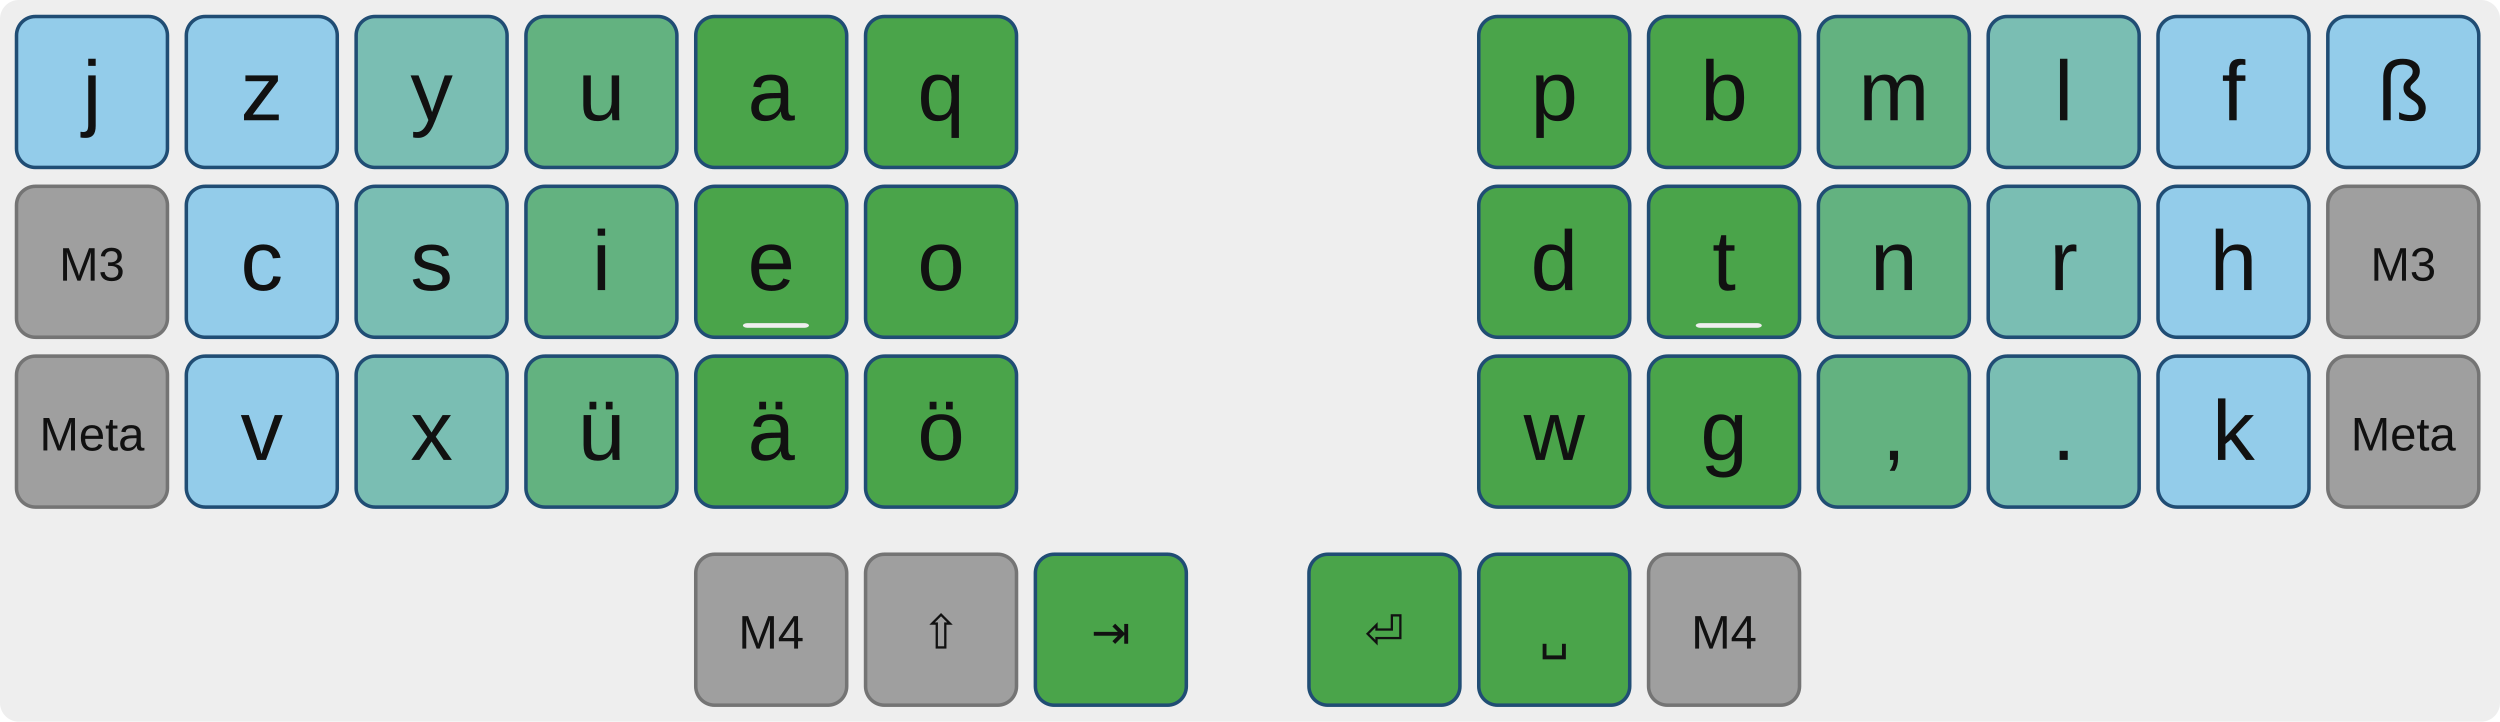
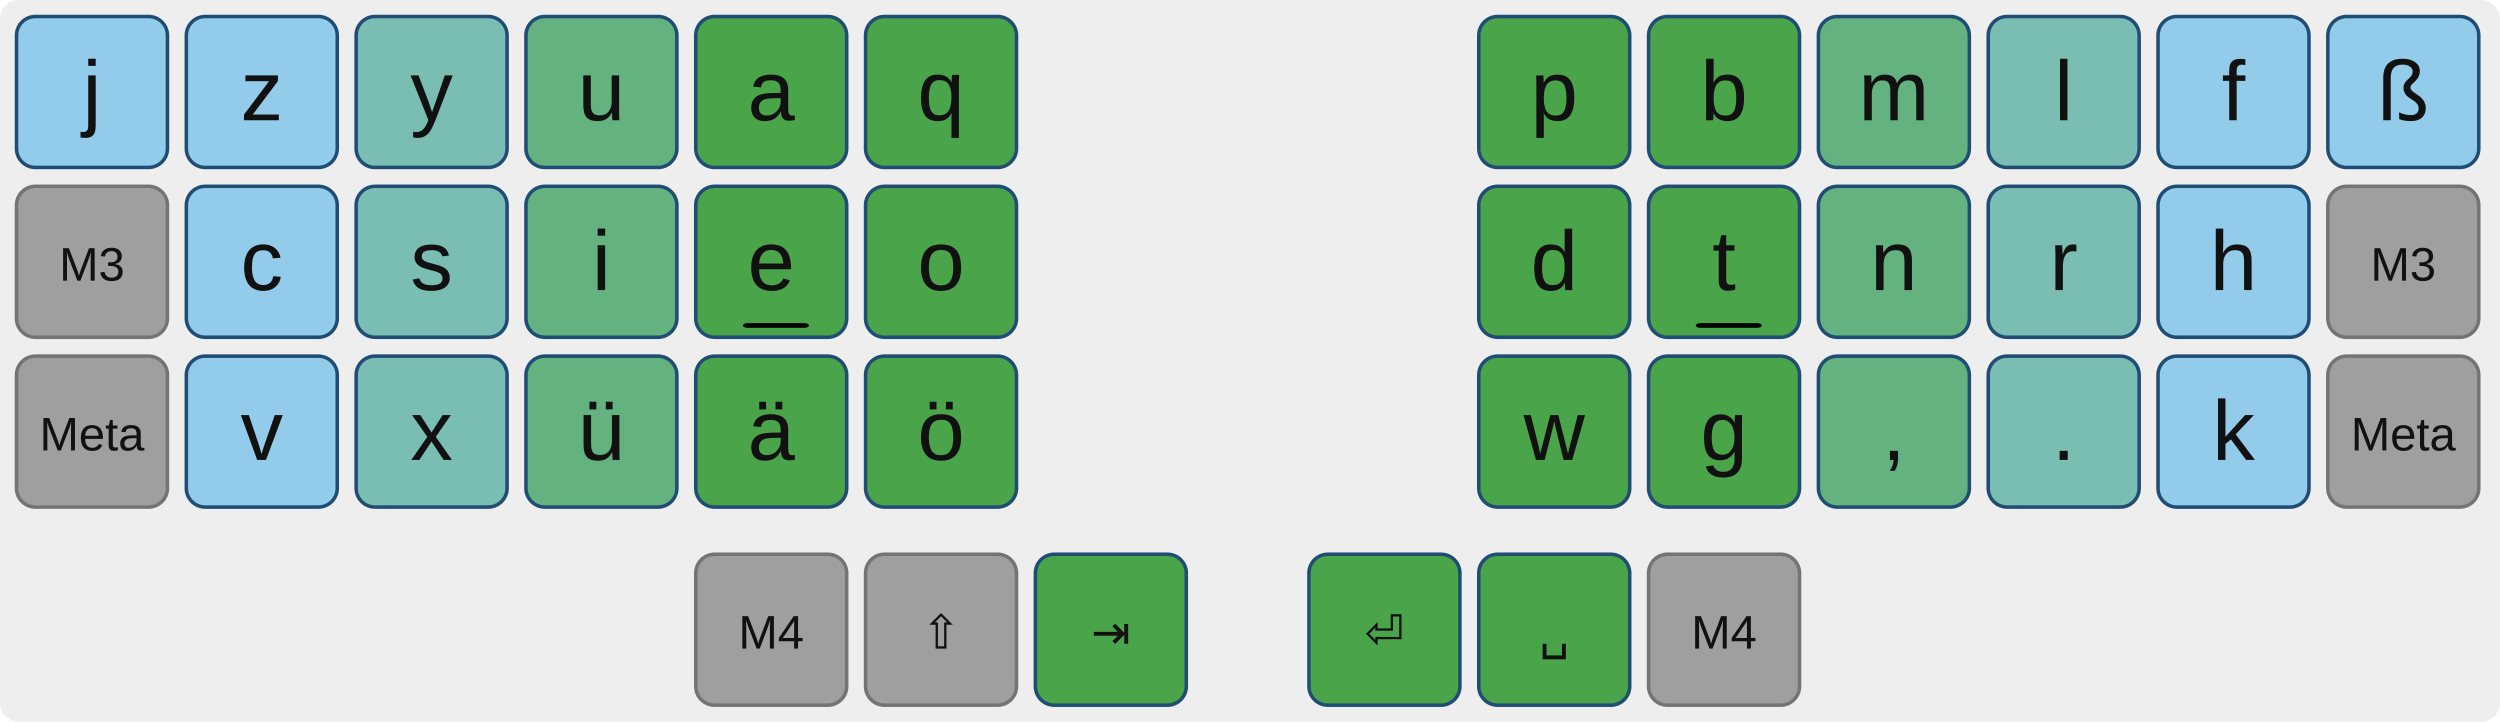
<svg xmlns="http://www.w3.org/2000/svg" xmlns:xlink="http://www.w3.org/1999/xlink" version="1.1" id="Ebene_1" height="153" width="530" viewBox="0 0 530 153" enable-background="new 0 0 535 0" xml:space="preserve">
  <defs id="defs">
    <style type="text/css" id="style46661">
  text.mod, text.key, text.dead {
    fill:#111;
    fill-opacity:1;
      stroke:none;
      font-style:normal;
      font-variant:normal;
      font-weight:normal;
      font-stretch:normal;
      display:inline;
      font-family:Arial;
      writing-mode:lr-tb;
  }

  text.key {
      font-family:Arial;
  }

  text.dead {
      font-family: Gentium Plus Compact;
  }

  text.space, text.dead, text.center, text.key, text.mod {
      text-align:center;
      text-anchor:middle;
  }

  text.key { font-size:18px; }
  text.dead { font-size:18px; }
  text.mod { font-size:10px; }
  text.big { font-size:12px; }

  .key {
  stroke-width:0.75;
  }

  .grey { fill:#949494; stroke:#696969; }
  .grey { fill:#9f9f9f; stroke:#747474; }

  .numpad { fill:#afaa9f; stroke:#747474; }

  /* bootstrap colors */
  .l5, .r5 { fill:#93CCEA; }
  .l4, .r4 { fill:#7abeb3; }
  .l3, .r3 { fill:#63b280; }
  .l2, .r2 { fill:#4aa44a; }
  .l1, .r1 { fill:#4aa44a; }

  /* btn bg hover, unused */
  .l2, .r2 { stroke:#3071a9; }
  .l3, .r3 { stroke:#449d44; }
  .l4, .r4 { stroke:#c9302c; }
  .l5, .r5 { stroke:#ec971f; }

  /* btn border hover */
  .l1, .r1 { stroke:#204d74; }
  .l2, .r2 { stroke:#204d74; }
  .l3, .r3 { stroke:#204d74; }
  .l4, .r4 { stroke:#204d74; }
  .l5, .r5 { stroke:#204d74; }

  

  .pressed {
    
    fill:#777;
  }
  </style>
    <g id="basekey">
      <rect width="32" height="32" rx="4" class="key" id="rect1" />
    </g>
    <g id="nub">
-       <rect width="14" height="1" rx="1" style="fill:#eee;" id="rect2" />
+       <rect width="14" height="1" rx="1" class="nubkey" id="rect2" />
    </g>
  </defs>
  <rect width="100%" height="100%" rx="4" style="fill:#eee" id="rect3" />
  <g transform="translate(3.5,3.5)" id="g62">
    <g transform="translate(0, 0)" id="g32">
      <g transform="translate(0, 0)" id="g5">
        <use xlink:href="#basekey" y="0" class="l5" id="use3" />
        <use xlink:href="#basekey" y="36" class="key grey" id="m3l" />
        <use xlink:href="#basekey" y="72" class="key grey" id="use4" />
        <path d="M 15.205,10.469 V 8.957 h 1.582 V 10.469 Z m 1.582,12.709 q 0,1.345 -0.527,1.951 -0.527,0.606 -1.582,0.606 -0.677,0 -1.116,-0.079 v -1.222 l 0.545,0.053 q 0.606,0 0.853,-0.316 0.246,-0.316 0.246,-1.23 V 12.49 h 1.582 z" id="text4" class="key" style="font-size:18px;font-family:Arial;text-align:center;text-anchor:middle;fill:#111111;stroke-width:0.75" aria-label="j" />
        <path d="m 15.724,56 v -4.59 q 0,-0.762 0.044,-1.465 -0.239,0.874 -0.43,1.367 L 13.561,56 h -0.654 l -1.802,-4.688 -0.273,-0.83 -0.161,-0.537 0.015,0.542 0.02,0.923 V 56 H 9.875 v -6.88 h 1.226 l 1.831,4.771 q 0.098,0.288 0.186,0.62 0.093,0.327 0.122,0.474 0.039,-0.195 0.161,-0.591 0.127,-0.4 0.171,-0.503 l 1.797,-4.771 h 1.196 V 56 Z m 6.782,-1.899 q 0,0.952 -0.605,1.475 -0.605,0.522 -1.729,0.522 -1.045,0 -1.67,-0.469 -0.62,-0.474 -0.737,-1.396 l 0.908,-0.083 q 0.176,1.221 1.499,1.221 0.664,0 1.04,-0.327 0.381,-0.327 0.381,-0.972 0,-0.562 -0.435,-0.874 -0.43,-0.317 -1.245,-0.317 h -0.498 v -0.762 h 0.479 q 0.723,0 1.118,-0.312 0.4,-0.317 0.4,-0.874 0,-0.552 -0.327,-0.869 -0.322,-0.322 -0.962,-0.322 -0.581,0 -0.942,0.298 -0.356,0.298 -0.415,0.84 l -0.884,-0.068 q 0.098,-0.845 0.698,-1.318 0.605,-0.474 1.553,-0.474 1.035,0 1.606,0.483 0.576,0.479 0.576,1.338 0,0.659 -0.371,1.074 -0.366,0.41 -1.069,0.557 v 0.02 q 0.771,0.083 1.201,0.518 0.43,0.435 0.43,1.094 z" id="m3ltxt" class="mod" style="font-size:10px;font-family:Arial;text-align:center;text-anchor:middle;fill:#111111" aria-label="M3" />
        <path d="m 11.554,92 v -4.59 q 0,-0.762 0.044,-1.465 -0.239,0.874 -0.43,1.367 L 9.391,92 H 8.737 l -1.802,-4.688 -0.273,-0.83 -0.161,-0.537 0.015,0.542 0.02,0.923 V 92 H 5.705 v -6.88 h 1.226 l 1.831,4.771 q 0.098,0.288 0.186,0.62 0.093,0.327 0.122,0.474 0.039,-0.195 0.161,-0.591 0.127,-0.4 0.171,-0.503 l 1.797,-4.771 h 1.196 V 92 Z m 3.008,-2.456 q 0,0.908 0.376,1.401 0.376,0.493 1.099,0.493 0.571,0 0.913,-0.229 0.347,-0.229 0.469,-0.581 l 0.771,0.22 q -0.474,1.25 -2.153,1.25 -1.172,0 -1.787,-0.698 -0.61,-0.698 -0.61,-2.075 0,-1.309 0.61,-2.007 0.615,-0.698 1.753,-0.698 2.329,0 2.329,2.808 v 0.117 z m 2.861,-0.674 q -0.073,-0.835 -0.425,-1.216 -0.352,-0.386 -1.011,-0.386 -0.64,0 -1.016,0.43 -0.371,0.425 -0.4,1.172 z m 4.058,3.091 q -0.435,0.117 -0.889,0.117 -1.055,0 -1.055,-1.196 v -3.525 h -0.61 v -0.64 h 0.645 l 0.259,-1.182 h 0.586 v 1.182 h 0.977 v 0.64 h -0.977 v 3.335 q 0,0.381 0.122,0.537 0.127,0.151 0.435,0.151 0.176,0 0.508,-0.068 z m 2.095,0.137 q -0.796,0 -1.196,-0.42 -0.4,-0.42 -0.4,-1.152 0,-0.82 0.537,-1.26 0.542,-0.439 1.743,-0.469 l 1.187,-0.02 v -0.288 q 0,-0.645 -0.273,-0.923 -0.273,-0.278 -0.859,-0.278 -0.591,0 -0.859,0.2 -0.269,0.2 -0.322,0.64 l -0.918,-0.083 q 0.225,-1.426 2.119,-1.426 0.996,0 1.499,0.459 0.503,0.454 0.503,1.318 v 2.275 q 0,0.391 0.103,0.591 0.103,0.195 0.391,0.195 0.127,0 0.288,-0.034 v 0.547 q -0.332,0.078 -0.679,0.078 -0.488,0 -0.713,-0.254 -0.22,-0.259 -0.249,-0.806 h -0.029 q -0.337,0.605 -0.786,0.859 -0.444,0.249 -1.084,0.249 z m 0.2,-0.659 q 0.483,0 0.859,-0.22 0.376,-0.22 0.591,-0.601 0.22,-0.386 0.22,-0.791 v -0.435 l -0.962,0.02 q -0.62,0.01 -0.942,0.127 -0.317,0.117 -0.488,0.361 -0.171,0.244 -0.171,0.64 0,0.43 0.229,0.664 0.234,0.234 0.664,0.234 z" id="text5" class="mod" style="font-size:10px;font-family:Arial;text-align:center;text-anchor:middle;fill:#111111" aria-label="Meta" />
      </g>
      <g transform="translate(36, 0)" id="g9">
        <use xlink:href="#basekey" y="0" class="l5" id="use5" />
        <use xlink:href="#basekey" y="36" class="l5" id="use6" />
        <use xlink:href="#basekey" y="72" class="l5" id="use7" />
        <path d="m 12.229,22 v -1.204 l 5.317,-7.084 H 12.528 v -1.222 h 6.891 v 1.204 l -5.326,7.084 h 5.511 V 22 Z" id="text7" class="key" style="font-size:18px;font-family:Arial;text-align:center;text-anchor:middle;fill:#111111;stroke-width:0.75" aria-label="z" />
        <path d="m 13.917,53.201 q 0,1.898 0.598,2.812 0.598,0.914 1.802,0.914 0.844,0 1.406,-0.457 0.571,-0.457 0.703,-1.406 l 1.6,0.105 q -0.185,1.371 -1.169,2.188 -0.984,0.817 -2.496,0.817 -1.995,0 -3.05,-1.257 -1.046,-1.266 -1.046,-3.683 0,-2.399 1.055,-3.656 1.055,-1.266 3.023,-1.266 1.459,0 2.417,0.756 0.967,0.756 1.213,2.083 l -1.626,0.123 q -0.123,-0.791 -0.624,-1.257 -0.501,-0.466 -1.424,-0.466 -1.257,0 -1.819,0.835 -0.562,0.835 -0.562,2.812 z" id="text8" class="key" style="font-size:18px;font-family:Arial;text-align:center;text-anchor:middle;fill:#111111;stroke-width:0.75" aria-label="c" />
        <path d="m 16.888,94 h -1.872 l -3.454,-9.51 h 1.688 l 2.092,6.188 q 0.114,0.352 0.606,2.083 l 0.308,-1.028 0.343,-1.037 2.162,-6.205 h 1.679 z" id="text9" class="key" style="font-size:18px;font-family:Arial;text-align:center;text-anchor:middle;fill:#111111;stroke-width:0.75" aria-label="v" />
      </g>
      <g transform="translate(72, 0)" id="g13">
        <use xlink:href="#basekey" y="0" class="l4" id="use9" />
        <use xlink:href="#basekey" y="36" class="l4" id="use10" />
        <use xlink:href="#basekey" y="72" class="l4" id="use11" />
        <path d="m 13.179,25.735 q -0.65,0 -1.09,-0.097 v -1.187 q 0.334,0.053 0.738,0.053 1.477,0 2.338,-2.171 l 0.149,-0.378 -3.771,-9.466 h 1.688 l 2.004,5.256 q 0.044,0.123 0.105,0.299 0.062,0.167 0.396,1.143 0.334,0.976 0.36,1.09 l 0.615,-1.731 2.083,-6.056 h 1.67 L 16.809,22 q -0.589,1.521 -1.099,2.259 -0.51,0.747 -1.134,1.107 -0.615,0.369 -1.397,0.369 z" id="text11" class="key" style="font-size:18px;font-family:Arial;text-align:center;text-anchor:middle;fill:#111111;stroke-width:0.75" aria-label="y" />
        <path d="m 19.85,55.372 q 0,1.345 -1.02,2.074 -1.011,0.729 -2.839,0.729 -1.775,0 -2.742,-0.58 -0.958,-0.589 -1.248,-1.828 l 1.397,-0.272 q 0.202,0.765 0.835,1.125 0.633,0.352 1.758,0.352 1.204,0 1.758,-0.369 0.562,-0.369 0.562,-1.107 0,-0.562 -0.387,-0.914 -0.387,-0.352 -1.248,-0.58 l -1.134,-0.299 q -1.362,-0.352 -1.942,-0.686 -0.571,-0.343 -0.896,-0.826 -0.325,-0.483 -0.325,-1.187 0,-1.301 0.923,-1.978 0.932,-0.686 2.707,-0.686 1.573,0 2.496,0.554 0.932,0.554 1.178,1.775 l -1.424,0.176 q -0.132,-0.633 -0.712,-0.967 -0.571,-0.343 -1.538,-0.343 -1.072,0 -1.582,0.325 -0.51,0.325 -0.51,0.984 0,0.404 0.211,0.668 0.211,0.264 0.624,0.448 0.413,0.185 1.74,0.51 1.257,0.316 1.811,0.589 0.554,0.264 0.87,0.589 0.325,0.325 0.501,0.756 0.176,0.422 0.176,0.967 z" id="text12" class="key" style="font-size:18px;font-family:Arial;text-align:center;text-anchor:middle;fill:#111111;stroke-width:0.75" aria-label="s" />
        <path d="M 18.54,94 15.982,90.098 13.407,94 h -1.705 l 3.384,-4.887 -3.226,-4.623 h 1.749 l 2.373,3.7 2.355,-3.7 h 1.767 L 16.879,89.096 20.307,94 Z" id="text13" class="key" style="font-size:18px;font-family:Arial;text-align:center;text-anchor:middle;fill:#111111;stroke-width:0.75" aria-label="x" />
      </g>
      <g transform="translate(108, 0)" id="g17">
        <use xlink:href="#basekey" y="0" class="l3" id="use13" />
        <use xlink:href="#basekey" y="36" class="l3" id="use14" />
        <use xlink:href="#basekey" y="72" class="l3" id="use15" />
        <path d="m 13.754,12.49 v 6.029 q 0,0.94 0.185,1.459 0.185,0.519 0.589,0.747 0.404,0.229 1.187,0.229 1.143,0 1.802,-0.782 0.659,-0.782 0.659,-2.171 v -5.511 h 1.582 v 7.479 q 0,1.661 0.053,2.03 h -1.494 q -0.009,-0.044 -0.018,-0.237 -0.009,-0.193 -0.026,-0.439 -0.009,-0.255 -0.026,-0.949 h -0.026 q -0.545,0.984 -1.266,1.397 -0.712,0.404 -1.775,0.404 -1.564,0 -2.294,-0.773 -0.721,-0.782 -0.721,-2.575 v -6.337 z" id="text15" class="key" style="font-size:18px;font-family:Arial;text-align:center;text-anchor:middle;fill:#111111;stroke-width:0.75" aria-label="u" />
        <path d="m 15.205,46.469 v -1.512 h 1.582 v 1.512 z m 0,11.531 v -9.51 h 1.582 V 58 Z" id="text16" class="key" style="font-size:18px;font-family:Arial;text-align:center;text-anchor:middle;fill:#111111;stroke-width:0.75" aria-label="i" />
        <path d="m 13.807,84.49 v 6.029 q 0,0.94 0.185,1.459 0.185,0.519 0.589,0.747 0.404,0.229 1.187,0.229 1.143,0 1.802,-0.782 0.659,-0.782 0.659,-2.171 v -5.511 h 1.582 v 7.479 q 0,1.661 0.053,2.03 h -1.494 q -0.009,-0.044 -0.018,-0.237 -0.009,-0.193 -0.026,-0.439 -0.009,-0.255 -0.026,-0.949 h -0.026 q -0.545,0.984 -1.266,1.397 -0.712,0.404 -1.775,0.404 -1.564,0 -2.294,-0.773 -0.721,-0.782 -0.721,-2.575 v -6.337 z m 3.129,-1.204 v -1.617 h 1.433 v 1.617 z m -3.463,0 v -1.617 h 1.45 v 1.617 z" id="text17" class="key" style="font-size:18px;font-family:Arial;text-align:center;text-anchor:middle;fill:#111111;stroke-width:0.75" aria-label="ü" />
      </g>
      <g transform="translate(144,0)" id="g21">
        <use xlink:href="#basekey" y="0" class="l2" id="use17" />
        <use xlink:href="#basekey" y="36" class="l2" id="use18" />
        <use xlink:href="#basekey" y="72" class="l2" id="use19" />
        <path d="m 14.633,22.176 q -1.433,0 -2.153,-0.756 -0.721,-0.756 -0.721,-2.074 0,-1.477 0.967,-2.268 0.976,-0.791 3.138,-0.844 l 2.136,-0.035 v -0.519 q 0,-1.16 -0.492,-1.661 -0.492,-0.501 -1.547,-0.501 -1.063,0 -1.547,0.36 -0.483,0.36 -0.58,1.151 l -1.652,-0.149 q 0.404,-2.566 3.814,-2.566 1.793,0 2.698,0.826 0.905,0.817 0.905,2.373 v 4.096 q 0,0.703 0.185,1.063 0.185,0.352 0.703,0.352 0.229,0 0.519,-0.062 v 0.984 q -0.598,0.141 -1.222,0.141 -0.879,0 -1.283,-0.457 -0.396,-0.466 -0.448,-1.45 h -0.053 q -0.606,1.09 -1.415,1.547 -0.8,0.448 -1.951,0.448 z m 0.36,-1.187 q 0.87,0 1.547,-0.396 0.677,-0.396 1.063,-1.081 0.396,-0.694 0.396,-1.424 v -0.782 l -1.731,0.035 q -1.116,0.018 -1.696,0.229 -0.571,0.211 -0.879,0.65 -0.308,0.439 -0.308,1.151 0,0.773 0.413,1.195 0.422,0.422 1.195,0.422 z" id="text19" class="key" style="font-size:18px;font-family:Arial;text-align:center;text-anchor:middle;fill:#111111;stroke-width:0.75" aria-label="a" />
        <path d="m 13.42,53.579 q 0,1.635 0.677,2.522 0.677,0.888 1.978,0.888 1.028,0 1.644,-0.413 0.624,-0.413 0.844,-1.046 l 1.389,0.396 q -0.853,2.25 -3.876,2.25 -2.109,0 -3.217,-1.257 -1.099,-1.257 -1.099,-3.735 0,-2.355 1.099,-3.612 1.107,-1.257 3.155,-1.257 4.192,0 4.192,5.054 v 0.211 z m 5.15,-1.213 q -0.132,-1.503 -0.765,-2.188 -0.633,-0.694 -1.819,-0.694 -1.151,0 -1.828,0.773 -0.668,0.765 -0.721,2.109 z" id="text20" class="key nubkey" style="font-size:18px;font-family:Arial;text-align:center;text-anchor:middle;fill:#111111;stroke-width:0.75" aria-label="e" />
        <path d="m 14.633,94.176 q -1.433,0 -2.153,-0.756 -0.721,-0.756 -0.721,-2.074 0,-1.477 0.967,-2.268 0.976,-0.791 3.138,-0.844 l 2.136,-0.035 v -0.519 q 0,-1.16 -0.492,-1.661 -0.492,-0.501 -1.547,-0.501 -1.063,0 -1.547,0.36 -0.483,0.36 -0.58,1.151 l -1.652,-0.149 q 0.404,-2.566 3.814,-2.566 1.793,0 2.698,0.826 0.905,0.817 0.905,2.373 v 4.096 q 0,0.703 0.185,1.063 0.185,0.352 0.703,0.352 0.229,0 0.519,-0.062 v 0.984 q -0.598,0.141 -1.222,0.141 -0.879,0 -1.283,-0.457 -0.396,-0.466 -0.448,-1.45 h -0.053 q -0.606,1.09 -1.415,1.547 -0.8,0.448 -1.951,0.448 z m 0.36,-1.187 q 0.87,0 1.547,-0.396 0.677,-0.396 1.063,-1.081 0.396,-0.694 0.396,-1.424 v -0.782 l -1.731,0.035 q -1.116,0.018 -1.696,0.229 -0.571,0.211 -0.879,0.65 -0.308,0.439 -0.308,1.151 0,0.773 0.413,1.195 0.422,0.422 1.195,0.422 z m 1.925,-9.703 v -1.617 h 1.433 v 1.617 z m -3.463,0 v -1.617 h 1.45 v 1.617 z" id="text21" class="key" style="font-size:18px;font-family:Arial;text-align:center;text-anchor:middle;fill:#111111;stroke-width:0.75" aria-label="ä" />
        <use x="10" y="65" xlink:href="#nub" id="use21" />
      </g>
      <g transform="translate(180,0)" id="g26">
        <use xlink:href="#basekey" y="0" class="l2" id="use22" />
        <use xlink:href="#basekey" y="36" class="l2" id="use23" />
        <use xlink:href="#basekey" y="72" class="l2" id="use24" />
        <path d="m 15.249,22.176 q -1.811,0 -2.654,-1.222 -0.844,-1.222 -0.844,-3.665 0,-4.975 3.498,-4.975 1.081,0 1.784,0.387 0.703,0.378 1.178,1.266 h 0.018 q 0,-0.264 0.035,-0.905 0.035,-0.65 0.07,-0.694 h 1.521 q -0.062,0.519 -0.062,2.593 v 10.775 h -1.582 v -3.858 l 0.035,-1.441 h -0.018 q -0.475,0.94 -1.169,1.345 -0.694,0.396 -1.811,0.396 z m 2.962,-5.045 q 0,-1.854 -0.606,-2.751 -0.606,-0.896 -1.934,-0.896 -1.204,0 -1.731,0.896 -0.527,0.896 -0.527,2.856 0,1.995 0.527,2.856 0.536,0.861 1.714,0.861 1.345,0 1.951,-0.958 0.606,-0.958 0.606,-2.865 z" id="text24" class="key" style="font-size:18px;font-family:Arial;text-align:center;text-anchor:middle;fill:#111111;stroke-width:0.75" aria-label="q" />
        <path d="m 20.25,53.236 q 0,2.496 -1.099,3.718 -1.099,1.222 -3.19,1.222 -2.083,0 -3.146,-1.266 -1.063,-1.274 -1.063,-3.674 0,-4.922 4.263,-4.922 2.18,0 3.208,1.204 1.028,1.195 1.028,3.718 z m -1.661,0 q 0,-1.969 -0.589,-2.856 -0.58,-0.896 -1.96,-0.896 -1.389,0 -2.013,0.914 -0.615,0.905 -0.615,2.839 0,1.881 0.606,2.83 0.615,0.94 1.925,0.94 1.424,0 2.03,-0.914 0.615,-0.914 0.615,-2.856 z" id="text25" class="key" style="font-size:18px;font-family:Arial;text-align:center;text-anchor:middle;fill:#111111;stroke-width:0.75" aria-label="o" />
        <path d="m 20.25,89.236 q 0,2.496 -1.099,3.718 -1.099,1.222 -3.19,1.222 -2.083,0 -3.146,-1.266 -1.063,-1.274 -1.063,-3.674 0,-4.922 4.263,-4.922 2.18,0 3.208,1.204 1.028,1.195 1.028,3.718 z m -1.661,0 q 0,-1.969 -0.589,-2.856 -0.58,-0.896 -1.96,-0.896 -1.389,0 -2.013,0.914 -0.615,0.905 -0.615,2.839 0,1.881 0.606,2.83 0.615,0.94 1.925,0.94 1.424,0 2.03,-0.914 0.615,-0.914 0.615,-2.856 z m -1.538,-5.95 v -1.617 h 1.433 v 1.617 z m -3.463,0 v -1.617 h 1.45 v 1.617 z" id="text26" class="key" style="font-size:18px;font-family:Arial;text-align:center;text-anchor:middle;fill:#111111;stroke-width:0.75" aria-label="ö" />
      </g>
      <g transform="translate(144, 114)" id="g31">
        <g transform="rotate(0)" id="g30">
          <use xlink:href="#basekey" x="0" class="key grey" id="use26" />
          <path d="m 15.724,20 v -4.59 q 0,-0.762 0.044,-1.465 -0.239,0.874 -0.43,1.367 L 13.561,20 h -0.654 l -1.802,-4.688 -0.273,-0.83 -0.161,-0.537 0.015,0.542 0.02,0.923 V 20 H 9.875 v -6.88 h 1.226 l 1.831,4.771 q 0.098,0.288 0.186,0.62 0.093,0.327 0.122,0.474 0.039,-0.195 0.161,-0.591 0.127,-0.4 0.171,-0.503 l 1.797,-4.771 h 1.196 V 20 Z m 5.962,-1.558 V 20 H 20.856 V 18.442 H 17.614 v -0.684 l 3.149,-4.639 h 0.923 v 4.629 h 0.967 v 0.693 z m -0.83,-4.331 q -0.01,0.029 -0.137,0.259 -0.127,0.229 -0.19,0.322 l -1.763,2.598 -0.264,0.361 -0.078,0.098 h 2.432 z" id="m4ltxt" class="mod" style="font-size:10px;font-family:Arial;text-align:center;text-anchor:middle;fill:#111111" aria-label="M4" />
          <g transform="translate(36, 0) rotate(0)" id="g29">
            <use xlink:href="#basekey" x="0" class="key grey" id="use27" />
            <path d="M 17.299,14.453 16,13.154 14.701,14.453 h 0.64 v 5.059 h 1.318 V 14.453 Z M 13.52,14.941 16,12.461 18.48,14.941 H 17.147 V 20 h -2.295 v -5.059 z" id="shiftltxt" class="mod" style="font-size:10px;font-family:Arial;text-align:center;text-anchor:middle;fill:#111111" aria-label="⇧" />
            <g transform="translate(36, 0) rotate(0)" id="g28">
              <use xlink:href="#basekey" x="0" class="l1" id="use28" />
              <path d="m 12.382,16.45 h 5.088 l -1.143,-1.143 0.586,-0.586 1.924,1.924 v -1.875 h 0.83 v 4.199 h -0.83 v -1.885 l -1.924,1.924 -0.586,-0.586 1.143,-1.143 h -5.088 z" id="text28" class="mod" style="font-size:10px;font-family:Arial;text-align:center;text-anchor:middle;fill:#111111" aria-label="⇥" />
            </g>
          </g>
        </g>
      </g>
    </g>
    <g transform="translate(310,0)" id="g61">
      <g transform="translate(36, 114)" id="g37">
        <g transform="rotate(0, 36, 0)" id="g36">
          <use xlink:href="#basekey" x="0" class="key grey" id="use32" />
          <path d="m 15.724,20 v -4.59 q 0,-0.762 0.044,-1.465 -0.239,0.874 -0.43,1.367 L 13.561,20 h -0.654 l -1.802,-4.688 -0.273,-0.83 -0.161,-0.537 0.015,0.542 0.02,0.923 V 20 H 9.875 v -6.88 h 1.226 l 1.831,4.771 q 0.098,0.288 0.186,0.62 0.093,0.327 0.122,0.474 0.039,-0.195 0.161,-0.591 0.127,-0.4 0.171,-0.503 l 1.797,-4.771 h 1.196 V 20 Z m 5.962,-1.558 V 20 H 20.856 V 18.442 H 17.614 v -0.684 l 3.149,-4.639 h 0.923 v 4.629 h 0.967 v 0.693 z m -0.83,-4.331 q -0.01,0.029 -0.137,0.259 -0.127,0.229 -0.19,0.322 l -1.763,2.598 -0.264,0.361 -0.078,0.098 h 2.432 z" id="m4rtxt" class="mod" style="font-size:10px;font-family:Arial;text-align:center;text-anchor:middle;fill:#111111" aria-label="M4" />
          <g transform="translate(-36, 0) rotate(0, 36, 0)" id="g35">
            <use xlink:href="#basekey" x="0" class="l1" id="use33" />
            <path d="m 14.359,21.445 h 3.281 v -2.461 h 0.82 v 3.291 h -4.922 v -3.291 h 0.82 z" id="text33" class="mod space" style="font-size:10px;font-family:Arial;text-align:center;text-anchor:middle;fill:#111111" aria-label="␣" />
            <g transform="translate(-36, 0) rotate(0, 36, 0)" id="g34">
              <use xlink:href="#basekey" x="0" class="l1" id="use34" />
              <path d="m 14.56,19.346 -2.48,-2.48 2.48,-2.48 v 1.333 h 2.769 v -3.008 h 2.295 l -0.005,5.303 H 14.56 Z m -0.488,-3.14 v -0.64 l -1.299,1.299 1.299,1.299 v -0.64 h 5.059 l 0.005,-4.326 h -1.318 l -0.005,3.008 z" id="returntxt" class="mod" style="font-size:10px;font-family:Arial;text-align:center;text-anchor:middle;fill:#111111" aria-label="⏎" />
            </g>
          </g>
        </g>
      </g>
      <g transform="translate(0,0)" id="g41">
        <use xlink:href="#basekey" y="0" class="l2" id="use37" />
        <use xlink:href="#basekey" y="36" class="l2" id="use38" />
        <use xlink:href="#basekey" y="72" class="l2" id="use39" />
        <path d="m 20.25,17.201 q 0,4.975 -3.498,4.975 -2.197,0 -2.953,-1.652 h -0.044 q 0.035,0.07 0.035,1.494 v 3.718 H 12.208 V 14.433 q 0,-1.468 -0.053,-1.942 h 1.529 q 0.009,0.035 0.026,0.255 0.018,0.211 0.035,0.659 0.026,0.448 0.026,0.615 h 0.035 q 0.422,-0.879 1.116,-1.283 0.694,-0.413 1.828,-0.413 1.758,0 2.628,1.178 0.87,1.178 0.87,3.7 z m -1.661,0.035 q 0,-1.986 -0.536,-2.839 -0.536,-0.853 -1.705,-0.853 -0.94,0 -1.477,0.396 -0.527,0.396 -0.809,1.239 -0.272,0.835 -0.272,2.18 0,1.872 0.598,2.76 0.598,0.888 1.942,0.888 1.178,0 1.714,-0.861 0.545,-0.87 0.545,-2.909 z" id="text39" class="key" style="font-size:18px;font-family:Arial;text-align:center;text-anchor:middle;fill:#111111;stroke-width:0.75" aria-label="p" />
        <path d="m 18.21,56.471 q -0.439,0.914 -1.169,1.31 -0.721,0.396 -1.793,0.396 -1.802,0 -2.654,-1.213 -0.844,-1.213 -0.844,-3.674 0,-4.975 3.498,-4.975 1.081,0 1.802,0.396 0.721,0.396 1.16,1.257 h 0.018 l -0.018,-1.063 v -3.946 h 1.582 v 11.083 q 0,1.485 0.053,1.96 h -1.512 q -0.026,-0.141 -0.062,-0.65 -0.026,-0.51 -0.026,-0.879 z m -4.799,-3.234 q 0,1.995 0.527,2.856 0.527,0.861 1.714,0.861 1.345,0 1.951,-0.932 0.606,-0.932 0.606,-2.892 0,-1.89 -0.606,-2.769 -0.606,-0.879 -1.934,-0.879 -1.195,0 -1.731,0.888 -0.527,0.879 -0.527,2.865 z" id="text40" class="key" style="font-size:18px;font-family:Arial;text-align:center;text-anchor:middle;fill:#111111;stroke-width:0.75" aria-label="d" />
        <path d="m 19.819,94 h -1.837 l -1.661,-6.724 -0.316,-1.485 q -0.079,0.396 -0.246,1.143 Q 15.591,87.672 13.965,94 H 12.137 L 9.474,84.49 h 1.564 l 1.608,6.46 q 0.062,0.211 0.378,1.74 l 0.149,-0.65 1.986,-7.55 h 1.696 l 1.661,6.53 0.404,1.67 0.272,-1.222 1.802,-6.979 h 1.547 z" id="text41" class="key" style="font-size:18px;font-family:Arial;text-align:center;text-anchor:middle;fill:#111111;stroke-width:0.75" aria-label="w" />
      </g>
      <g transform="translate(36,0)" id="g45">
        <use xlink:href="#basekey" y="0" class="r2" id="use41" />
        <use xlink:href="#basekey" y="36" class="r2" id="use42" />
        <use xlink:href="#basekey" y="72" class="r2" id="use43" />
        <path d="m 20.25,17.201 q 0,4.975 -3.498,4.975 -1.081,0 -1.802,-0.387 -0.712,-0.396 -1.16,-1.266 h -0.018 q 0,0.272 -0.035,0.835 Q 13.702,21.912 13.684,22 h -1.529 q 0.053,-0.475 0.053,-1.96 V 8.957 h 1.582 v 3.718 q 0,0.571 -0.035,1.345 h 0.035 q 0.439,-0.914 1.16,-1.31 0.729,-0.396 1.802,-0.396 1.802,0 2.646,1.213 0.853,1.213 0.853,3.674 z m -1.661,0.053 q 0,-1.995 -0.527,-2.856 -0.527,-0.861 -1.714,-0.861 -1.336,0 -1.951,0.914 -0.606,0.914 -0.606,2.9 0,1.872 0.598,2.769 0.598,0.888 1.942,0.888 1.195,0 1.723,-0.879 0.536,-0.888 0.536,-2.874 z" id="text43" class="key" style="font-size:18px;font-family:Arial;text-align:center;text-anchor:middle;fill:#111111;stroke-width:0.75" aria-label="b" />
        <path d="m 18.369,57.93 q -0.782,0.211 -1.6,0.211 -1.898,0 -1.898,-2.153 v -6.346 h -1.099 v -1.151 h 1.16 l 0.466,-2.127 h 1.055 v 2.127 h 1.758 v 1.151 h -1.758 v 6.003 q 0,0.686 0.22,0.967 0.229,0.272 0.782,0.272 0.316,0 0.914,-0.123 z" id="text44" class="key nubkey" style="font-size:18px;font-family:Arial;text-align:center;text-anchor:middle;fill:#111111;stroke-width:0.75" aria-label="t" />
        <path d="m 15.811,97.735 q -1.556,0 -2.479,-0.615 -0.923,-0.606 -1.187,-1.731 l 1.591,-0.229 q 0.158,0.659 0.694,1.011 0.545,0.36 1.424,0.36 2.364,0 2.364,-2.769 v -1.529 h -0.018 q -0.448,0.914 -1.23,1.38 -0.782,0.457 -1.828,0.457 -1.749,0 -2.575,-1.16 -0.817,-1.16 -0.817,-3.647 0,-2.522 0.879,-3.718 0.888,-1.204 2.689,-1.204 1.011,0 1.749,0.466 0.747,0.457 1.151,1.31 h 0.018 q 0,-0.264 0.035,-0.914 0.035,-0.65 0.07,-0.712 h 1.503 q -0.053,0.475 -0.053,1.969 v 7.269 q 0,4.008 -3.981,4.008 z m 2.408,-8.49 q 0,-1.16 -0.316,-1.995 -0.316,-0.844 -0.896,-1.283 -0.571,-0.448 -1.301,-0.448 -1.213,0 -1.767,0.879 -0.554,0.879 -0.554,2.848 0,1.951 0.519,2.804 0.519,0.853 1.775,0.853 0.747,0 1.327,-0.439 0.58,-0.439 0.896,-1.257 0.316,-0.826 0.316,-1.96 z" id="text45" class="key" style="font-size:18px;font-family:Arial;text-align:center;text-anchor:middle;fill:#111111;stroke-width:0.75" aria-label="g" />
        <use x="10" y="65" xlink:href="#nub" id="use45" />
      </g>
      <g transform="translate(72,0)" id="g50">
        <use xlink:href="#basekey" y="0" class="r3" id="use46" />
        <use xlink:href="#basekey" y="36" class="r3" id="use47" />
        <use xlink:href="#basekey" y="72" class="r3" id="use48" />
        <path d="m 15.253,22 v -6.029 q 0,-1.38 -0.378,-1.907 -0.378,-0.527 -1.362,-0.527 -1.011,0 -1.6,0.773 -0.589,0.773 -0.589,2.18 V 22 H 9.751 v -7.479 q 0,-1.661 -0.053,-2.03 h 1.494 q 0.009,0.044 0.018,0.237 0.009,0.193 0.018,0.448 0.018,0.246 0.035,0.94 h 0.026 q 0.51,-1.011 1.169,-1.406 0.659,-0.396 1.608,-0.396 1.081,0 1.705,0.431 0.633,0.431 0.879,1.371 h 0.026 q 0.492,-0.958 1.187,-1.38 0.703,-0.422 1.696,-0.422 1.441,0 2.092,0.782 0.659,0.782 0.659,2.566 V 22 h -1.564 v -6.029 q 0,-1.38 -0.378,-1.907 -0.378,-0.527 -1.362,-0.527 -1.037,0 -1.617,0.773 -0.571,0.765 -0.571,2.18 V 22 Z" id="text48" class="key" style="font-size:18px;font-family:Arial;text-align:center;text-anchor:middle;fill:#111111;stroke-width:0.75" aria-label="m" />
        <path d="m 18.246,58 v -6.029 q 0,-0.94 -0.185,-1.459 -0.185,-0.519 -0.589,-0.747 -0.404,-0.229 -1.187,-0.229 -1.143,0 -1.802,0.782 -0.659,0.782 -0.659,2.171 V 58 h -1.582 v -7.479 q 0,-1.661 -0.053,-2.03 h 1.494 q 0.009,0.044 0.018,0.237 0.009,0.193 0.018,0.448 0.018,0.246 0.035,0.94 h 0.026 q 0.545,-0.984 1.257,-1.389 0.721,-0.413 1.784,-0.413 1.564,0 2.285,0.782 0.729,0.773 0.729,2.566 V 58 Z" id="text49" class="key" style="font-size:18px;font-family:Arial;text-align:center;text-anchor:middle;fill:#111111;stroke-width:0.75" aria-label="n" />
        <path d="m 16.883,92.075 v 1.477 q 0,0.932 -0.167,1.556 -0.167,0.624 -0.519,1.195 H 15.117 Q 15.943,95.107 15.943,94 h -0.773 v -1.925 z" id="text50" class="key" style="font-size:18px;font-family:Arial;text-align:center;text-anchor:middle;fill:#111111;stroke-width:0.75" aria-label="," />
      </g>
      <g transform="translate(108,0)" id="g54">
        <use xlink:href="#basekey" y="0" class="r4" id="use50" />
        <use xlink:href="#basekey" y="36" class="r4" id="use51" />
        <use xlink:href="#basekey" y="72" class="r4" id="use52" />
        <path d="M 15.213,22 V 8.957 H 16.795 V 22 Z" id="text52" class="key" style="font-size:18px;font-family:Arial;text-align:center;text-anchor:middle;fill:#111111;stroke-width:0.75" aria-label="l" />
        <path d="m 14.251,58 v -7.295 q 0,-1.002 -0.053,-2.215 h 1.494 q 0.07,1.617 0.07,1.942 h 0.035 q 0.378,-1.222 0.87,-1.67 0.492,-0.448 1.389,-0.448 0.316,0 0.642,0.088 v 1.45 q -0.316,-0.088 -0.844,-0.088 -0.984,0 -1.503,0.853 -0.519,0.844 -0.519,2.426 V 58 Z" id="text53" class="key" style="font-size:18px;font-family:Arial;text-align:center;text-anchor:middle;fill:#111111;stroke-width:0.75" aria-label="r" />
        <path d="m 15.143,94 v -1.925 h 1.714 V 94 Z" id="text54" class="key" style="font-size:18px;font-family:Arial;text-align:center;text-anchor:middle;fill:#111111;stroke-width:0.75" aria-label="." />
      </g>
      <g transform="translate(144,0)" id="g58">
        <use xlink:href="#basekey" y="0" class="r5" id="use54" />
        <use xlink:href="#basekey" y="36" class="r5" id="use55" />
        <use xlink:href="#basekey" y="72" class="r5" id="use56" />
        <path d="M 16.672,13.642 V 22 h -1.582 v -8.358 h -1.336 v -1.151 h 1.336 v -1.072 q 0,-1.301 0.571,-1.872 0.571,-0.571 1.749,-0.571 0.659,0 1.116,0.105 V 10.284 q -0.396,-0.07 -0.703,-0.07 -0.606,0 -0.879,0.308 -0.272,0.308 -0.272,1.116 v 0.853 h 1.854 v 1.151 z" id="text56" class="key" style="font-size:18px;font-family:Arial;text-align:center;text-anchor:middle;fill:#111111;stroke-width:0.75" aria-label="f" />
        <path d="m 13.781,50.116 q 0.51,-0.932 1.222,-1.362 0.721,-0.439 1.819,-0.439 1.547,0 2.276,0.773 0.738,0.765 0.738,2.575 V 58 h -1.591 v -6.029 q 0,-1.002 -0.185,-1.485 -0.185,-0.492 -0.606,-0.721 -0.422,-0.229 -1.169,-0.229 -1.116,0 -1.793,0.773 -0.668,0.773 -0.668,2.083 V 58 H 12.243 V 44.957 h 1.582 v 3.393 q 0,0.536 -0.035,1.107 -0.026,0.571 -0.035,0.659 z" id="text57" class="key" style="font-size:18px;font-family:Arial;text-align:center;text-anchor:middle;fill:#111111;stroke-width:0.75" aria-label="h" />
        <path d="m 18.672,94 -3.217,-4.342 -1.16,0.958 V 94 H 12.713 V 80.957 h 1.582 v 8.147 l 4.175,-4.614 h 1.854 L 16.466,88.577 20.526,94 Z" id="text58" class="key" style="font-size:18px;font-family:Arial;text-align:center;text-anchor:middle;fill:#111111;stroke-width:0.75" aria-label="k" />
      </g>
      <g transform="translate(180,0)" id="g60">
        <use xlink:href="#basekey" y="0" class="r5" id="use58" />
        <use xlink:href="#basekey" y="36" class="key grey" id="m3r" />
        <use xlink:href="#basekey" y="72" class="key grey" id="use59" />
        <path d="m 20.759,19.407 q 0,1.318 -0.826,2.048 -0.826,0.721 -2.32,0.721 -1.503,0 -2.487,-0.431 l -0.018,-1.441 q 0.457,0.255 1.16,0.431 0.703,0.176 1.31,0.176 0.809,0 1.239,-0.378 0.431,-0.378 0.431,-1.072 0,-0.562 -0.378,-1.011 -0.369,-0.448 -1.222,-0.958 -0.809,-0.475 -1.213,-1.055 -0.396,-0.58 -0.396,-1.336 0,-0.536 0.246,-0.976 0.255,-0.439 0.729,-0.835 0.51,-0.422 0.738,-0.791 0.237,-0.369 0.237,-0.809 0,-0.677 -0.589,-1.081 -0.589,-0.413 -1.547,-0.413 -1.301,0 -1.916,0.703 -0.606,0.703 -0.606,2.127 V 22 h -1.582 v -9.026 q 0,-1.995 1.028,-3.006 1.037,-1.011 3.076,-1.011 1.67,0 2.654,0.712 0.993,0.703 0.993,1.898 0,1.257 -0.993,2.162 -0.694,0.633 -0.844,0.853 -0.149,0.211 -0.149,0.466 0,0.334 0.237,0.598 0.246,0.255 0.606,0.51 0.36,0.246 0.782,0.527 1.617,1.09 1.617,2.725 z" id="text59" class="key" style="font-size:18px;font-family:Arial;text-align:center;text-anchor:middle;fill:#111111;stroke-width:0.75" aria-label="ß" />
        <path d="m 15.724,56 v -4.59 q 0,-0.762 0.044,-1.465 -0.239,0.874 -0.43,1.367 L 13.561,56 h -0.654 l -1.802,-4.688 -0.273,-0.83 -0.161,-0.537 0.015,0.542 0.02,0.923 V 56 H 9.875 v -6.88 h 1.226 l 1.831,4.771 q 0.098,0.288 0.186,0.62 0.093,0.327 0.122,0.474 0.039,-0.195 0.161,-0.591 0.127,-0.4 0.171,-0.503 l 1.797,-4.771 h 1.196 V 56 Z m 6.782,-1.899 q 0,0.952 -0.605,1.475 -0.605,0.522 -1.729,0.522 -1.045,0 -1.67,-0.469 -0.62,-0.474 -0.737,-1.396 l 0.908,-0.083 q 0.176,1.221 1.499,1.221 0.664,0 1.04,-0.327 0.381,-0.327 0.381,-0.972 0,-0.562 -0.435,-0.874 -0.43,-0.317 -1.245,-0.317 h -0.498 v -0.762 h 0.479 q 0.723,0 1.118,-0.312 0.4,-0.317 0.4,-0.874 0,-0.552 -0.327,-0.869 -0.322,-0.322 -0.962,-0.322 -0.581,0 -0.942,0.298 -0.356,0.298 -0.415,0.84 l -0.884,-0.068 q 0.098,-0.845 0.698,-1.318 0.605,-0.474 1.553,-0.474 1.035,0 1.606,0.483 0.576,0.479 0.576,1.338 0,0.659 -0.371,1.074 -0.366,0.41 -1.069,0.557 v 0.02 q 0.771,0.083 1.201,0.518 0.43,0.435 0.43,1.094 z" id="m3rtxt" class="mod" style="font-size:10px;font-family:Arial;text-align:center;text-anchor:middle;fill:#111111" aria-label="M3" />
        <path d="m 11.554,92 v -4.59 q 0,-0.762 0.044,-1.465 -0.239,0.874 -0.43,1.367 L 9.391,92 H 8.737 l -1.802,-4.688 -0.273,-0.83 -0.161,-0.537 0.015,0.542 0.02,0.923 V 92 H 5.705 v -6.88 h 1.226 l 1.831,4.771 q 0.098,0.288 0.186,0.62 0.093,0.327 0.122,0.474 0.039,-0.195 0.161,-0.591 0.127,-0.4 0.171,-0.503 l 1.797,-4.771 h 1.196 V 92 Z m 3.008,-2.456 q 0,0.908 0.376,1.401 0.376,0.493 1.099,0.493 0.571,0 0.913,-0.229 0.347,-0.229 0.469,-0.581 l 0.771,0.22 q -0.474,1.25 -2.153,1.25 -1.172,0 -1.787,-0.698 -0.61,-0.698 -0.61,-2.075 0,-1.309 0.61,-2.007 0.615,-0.698 1.753,-0.698 2.329,0 2.329,2.808 v 0.117 z m 2.861,-0.674 q -0.073,-0.835 -0.425,-1.216 -0.352,-0.386 -1.011,-0.386 -0.64,0 -1.016,0.43 -0.371,0.425 -0.4,1.172 z m 4.058,3.091 q -0.435,0.117 -0.889,0.117 -1.055,0 -1.055,-1.196 v -3.525 h -0.61 v -0.64 h 0.645 l 0.259,-1.182 h 0.586 v 1.182 h 0.977 v 0.64 h -0.977 v 3.335 q 0,0.381 0.122,0.537 0.127,0.151 0.435,0.151 0.176,0 0.508,-0.068 z m 2.095,0.137 q -0.796,0 -1.196,-0.42 -0.4,-0.42 -0.4,-1.152 0,-0.82 0.537,-1.26 0.542,-0.439 1.743,-0.469 l 1.187,-0.02 v -0.288 q 0,-0.645 -0.273,-0.923 -0.273,-0.278 -0.859,-0.278 -0.591,0 -0.859,0.2 -0.269,0.2 -0.322,0.64 l -0.918,-0.083 q 0.225,-1.426 2.119,-1.426 0.996,0 1.499,0.459 0.503,0.454 0.503,1.318 v 2.275 q 0,0.391 0.103,0.591 0.103,0.195 0.391,0.195 0.127,0 0.288,-0.034 v 0.547 q -0.332,0.078 -0.679,0.078 -0.488,0 -0.713,-0.254 -0.22,-0.259 -0.249,-0.806 h -0.029 q -0.337,0.605 -0.786,0.859 -0.444,0.249 -1.084,0.249 z m 0.2,-0.659 q 0.483,0 0.859,-0.22 0.376,-0.22 0.591,-0.601 0.22,-0.386 0.22,-0.791 v -0.435 l -0.962,0.02 q -0.62,0.01 -0.942,0.127 -0.317,0.117 -0.488,0.361 -0.171,0.244 -0.171,0.64 0,0.43 0.229,0.664 0.234,0.234 0.664,0.234 z" id="text60" class="mod" style="font-size:10px;font-family:Arial;text-align:center;text-anchor:middle;fill:#111111" aria-label="Meta" />
      </g>
    </g>
  </g>
</svg>
